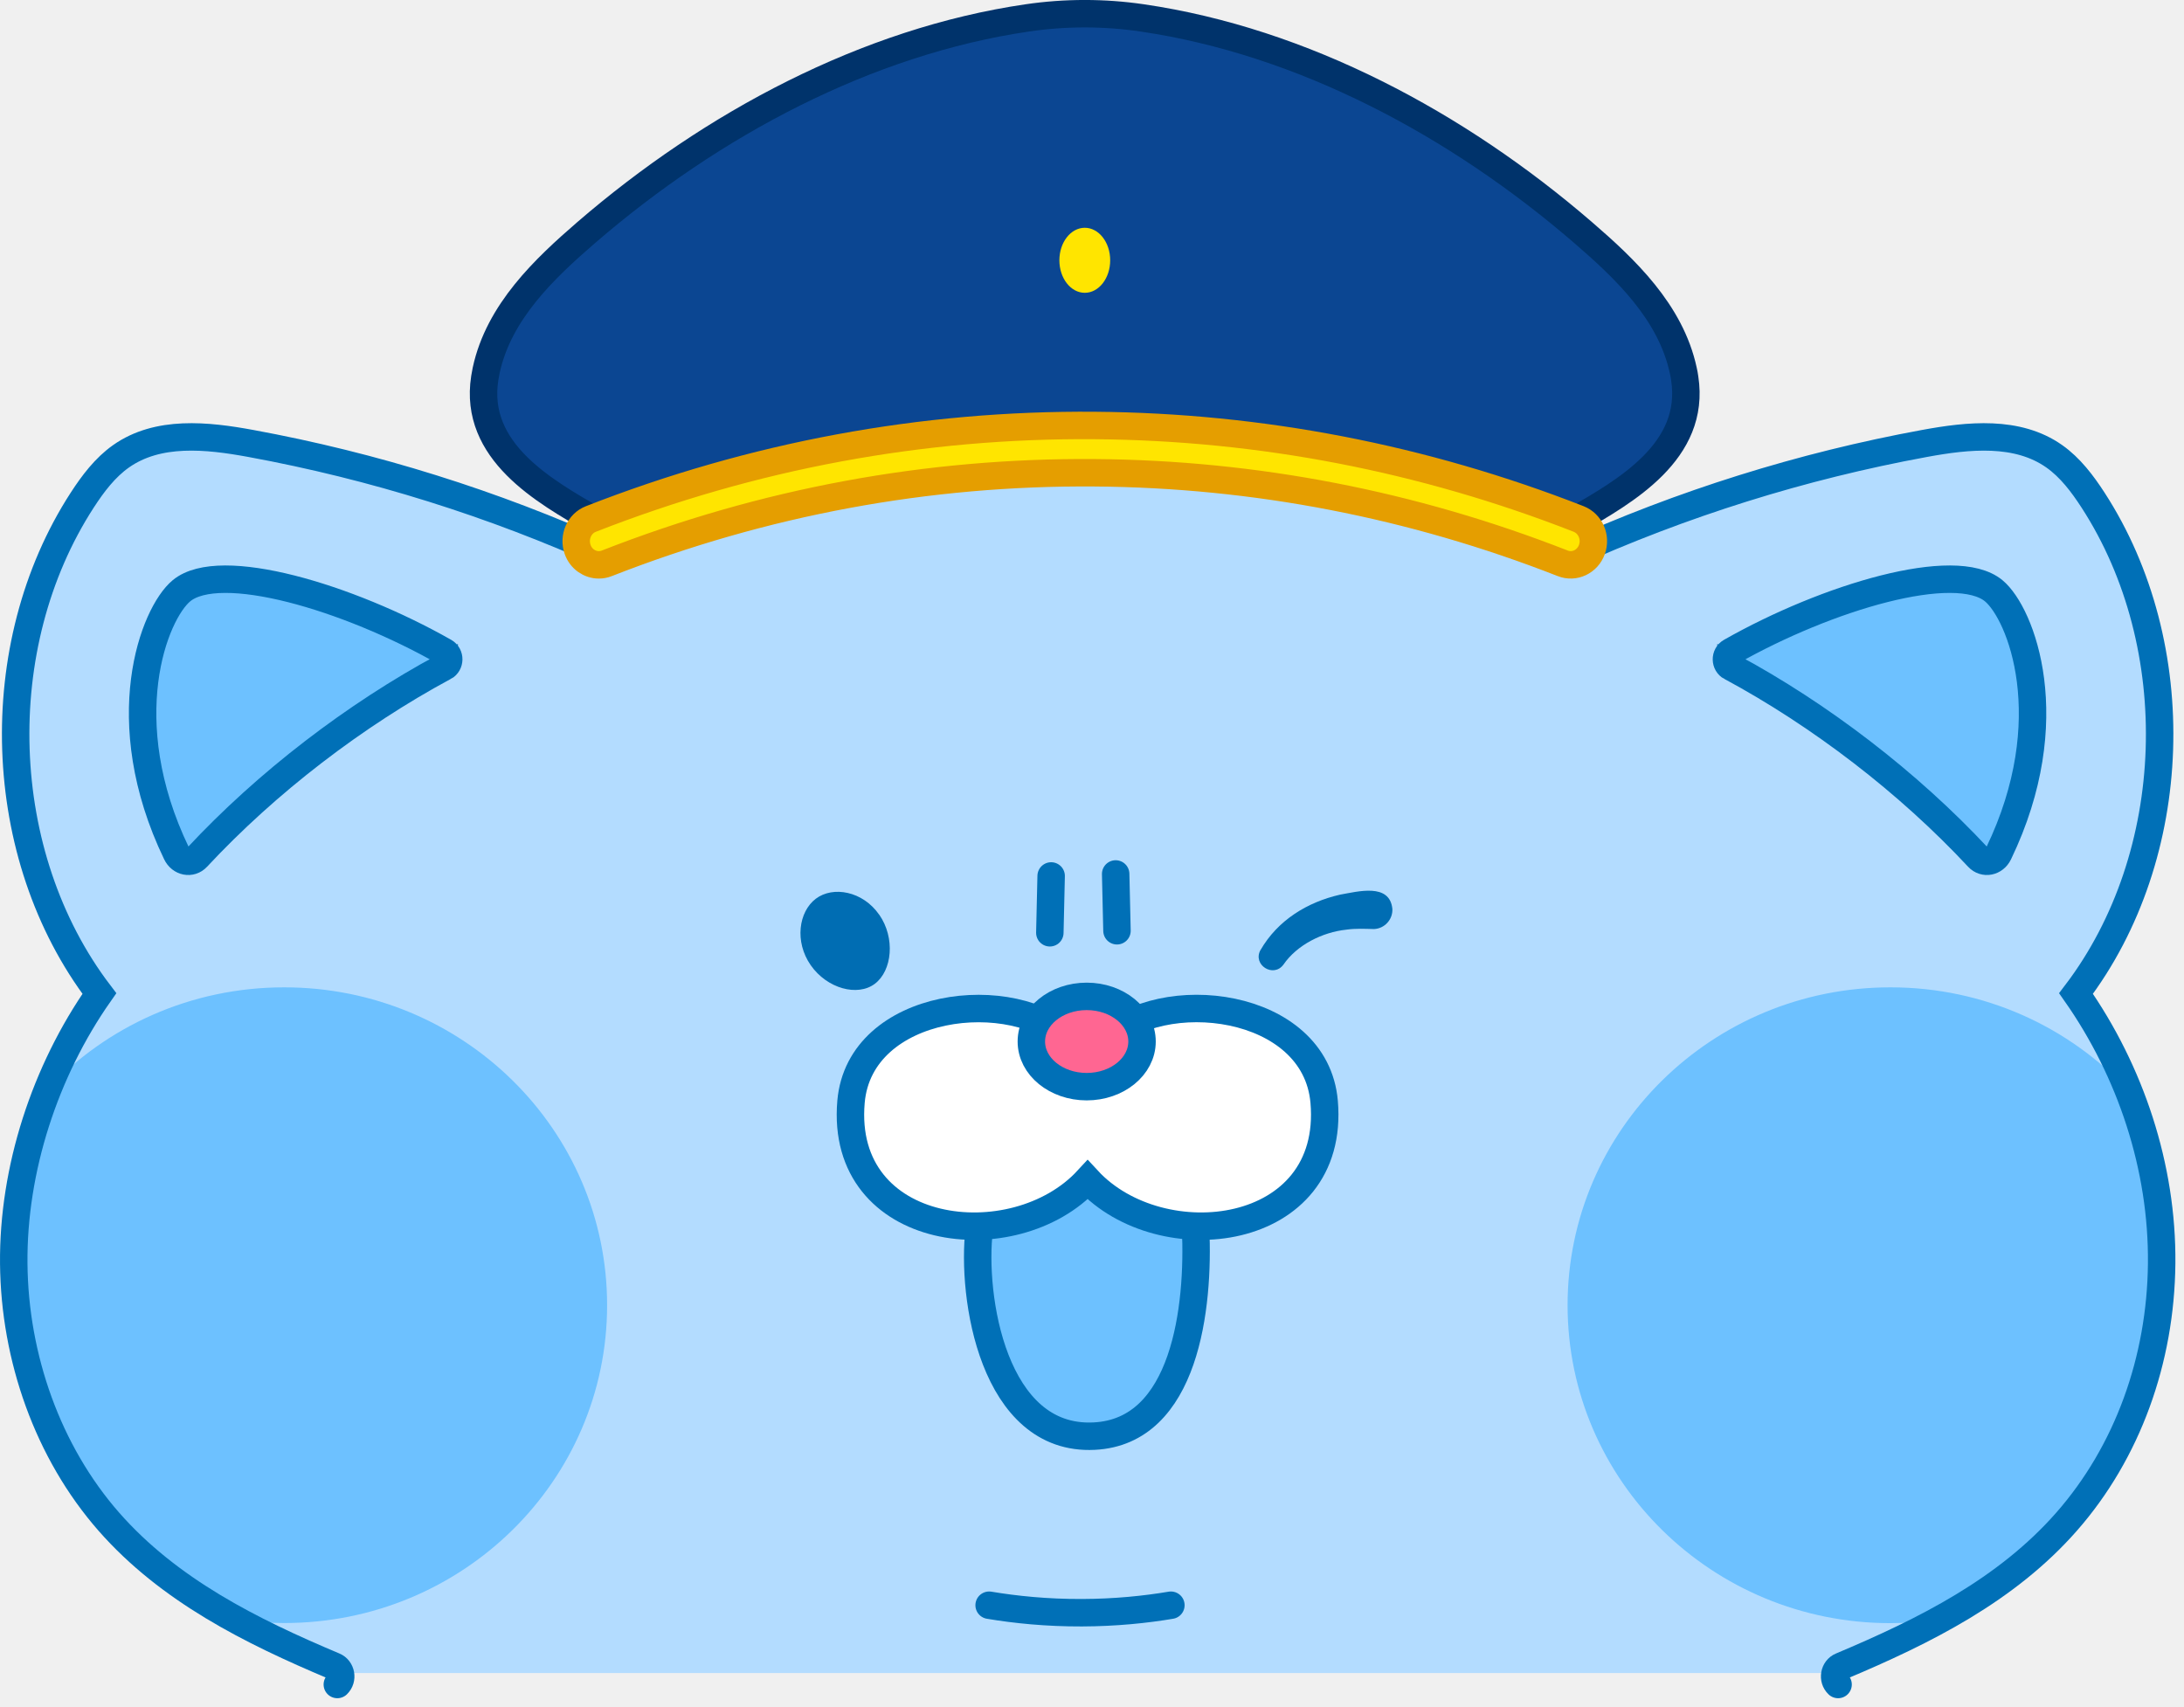
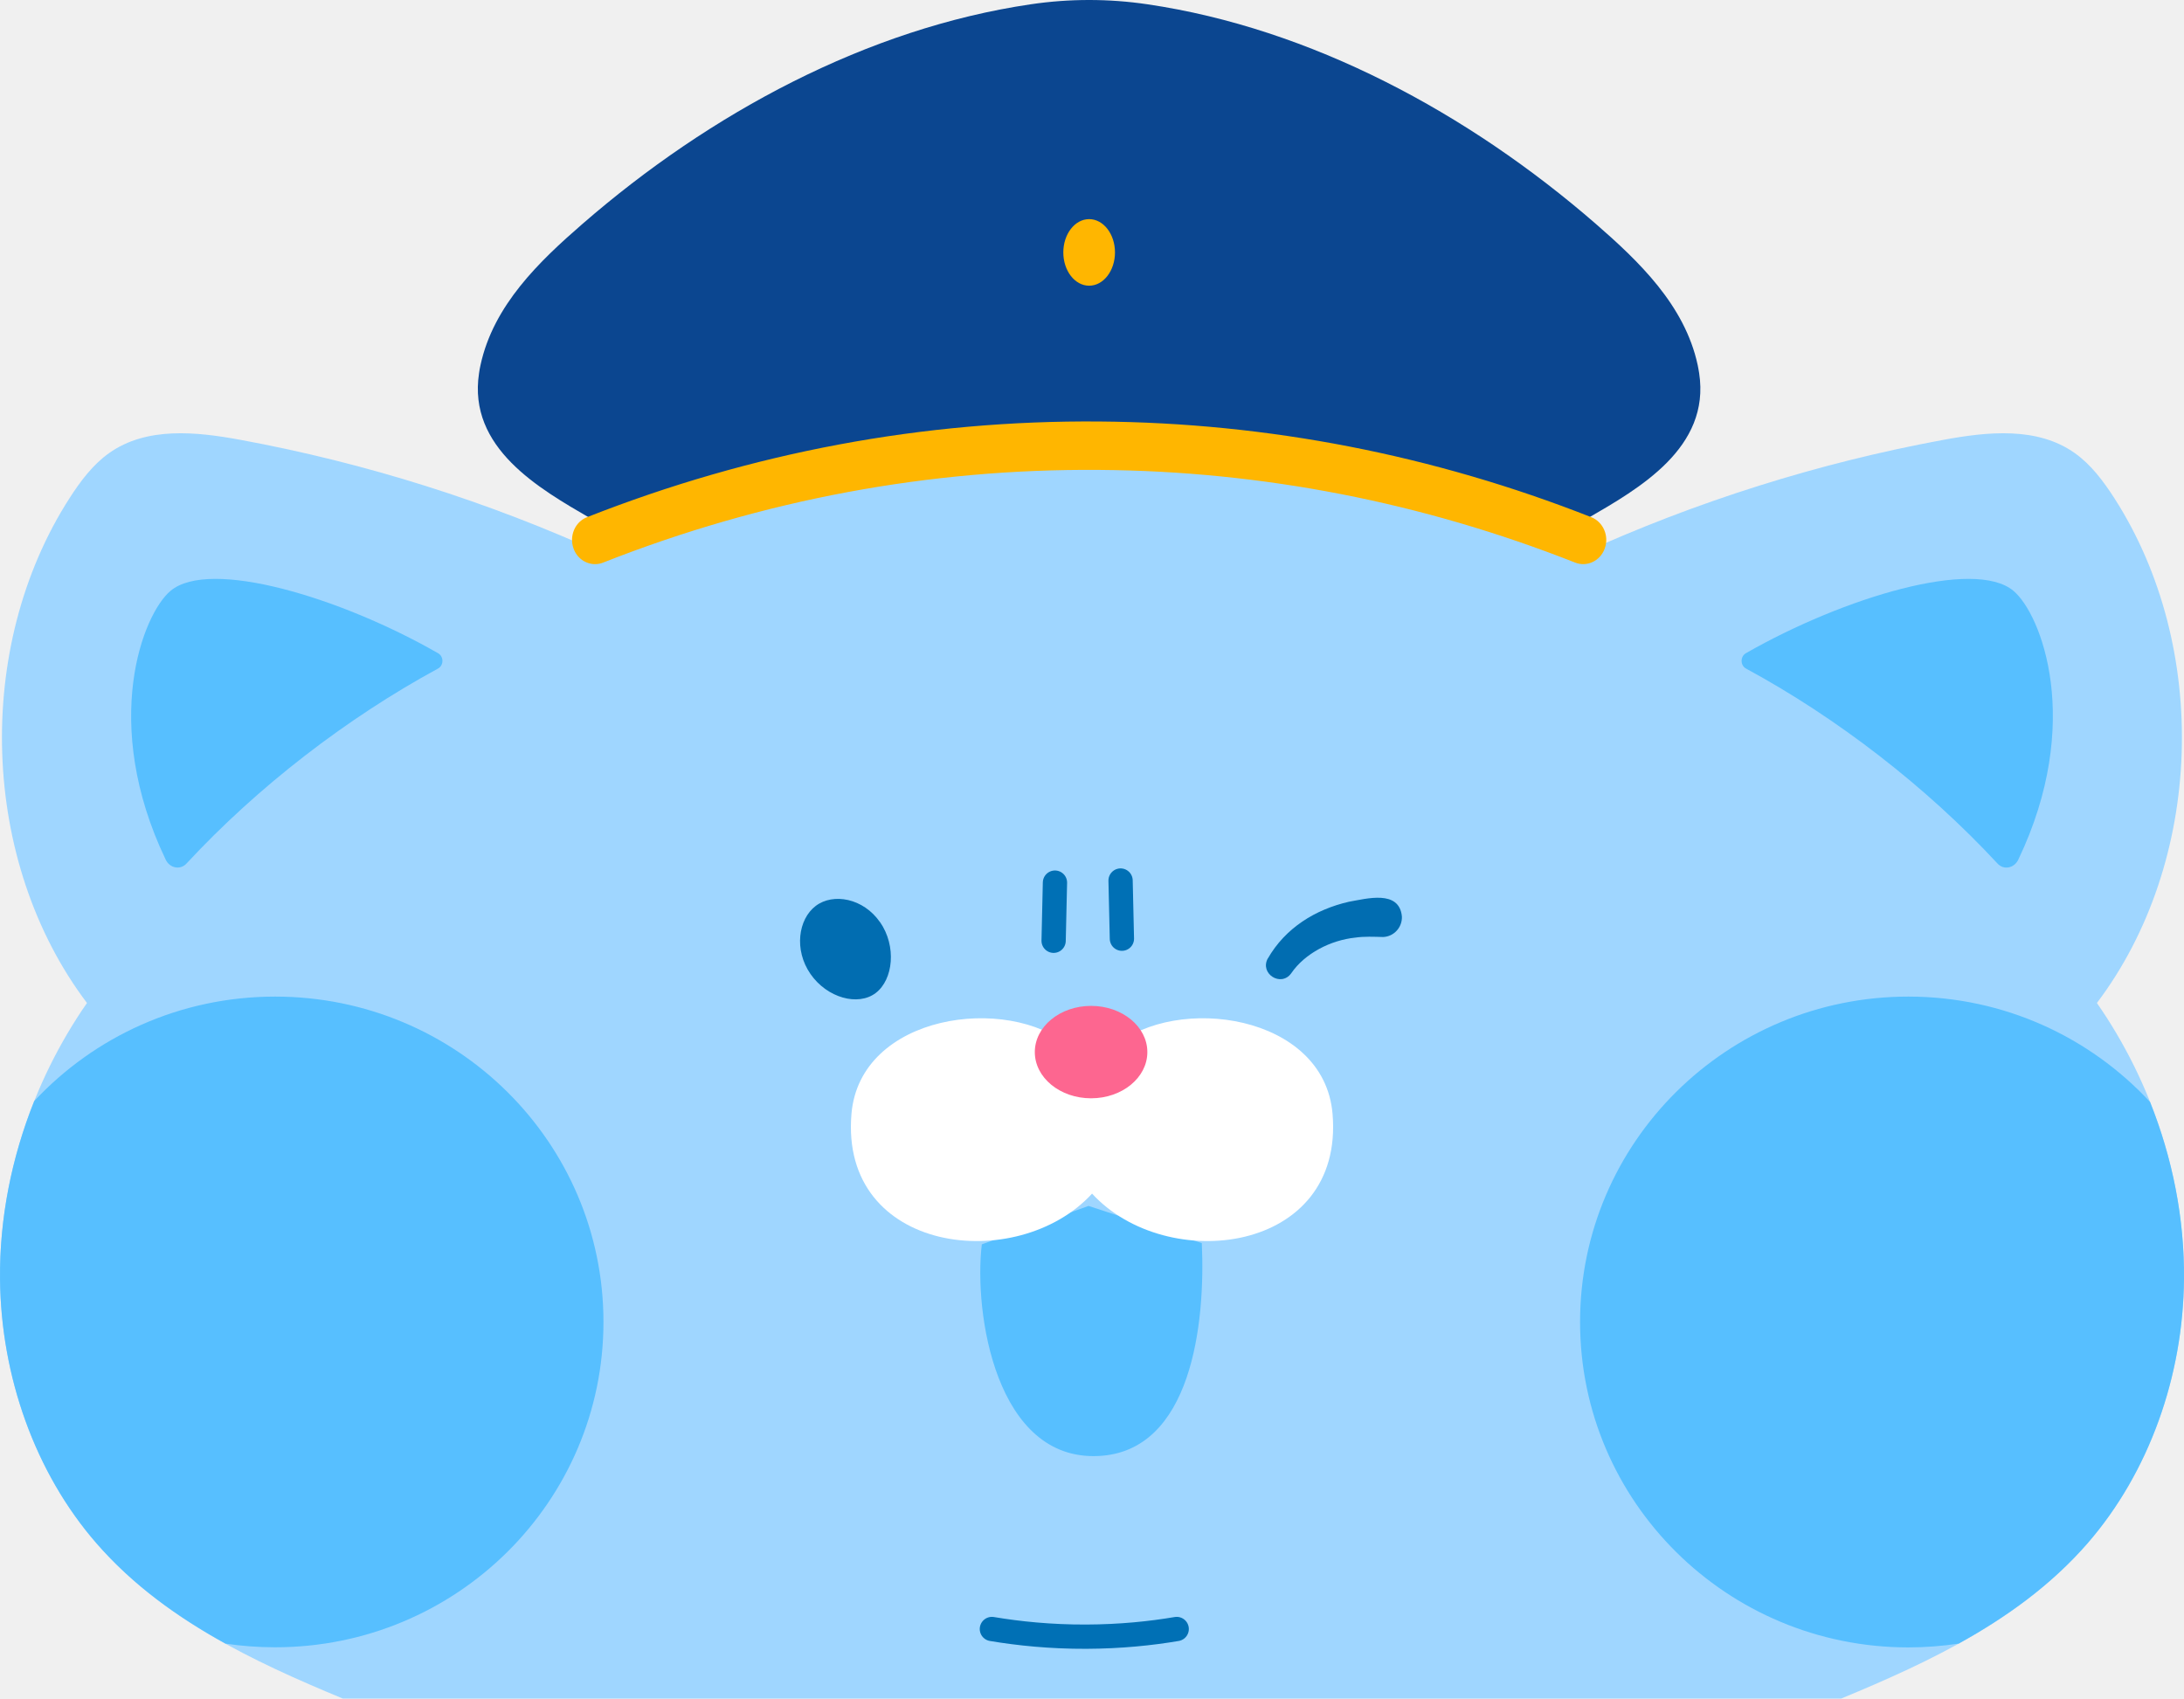
- <svg xmlns="http://www.w3.org/2000/svg" width="183" height="143" viewBox="0 0 183 143" fill="none">
-   <path d="M152.876 140.189C160.321 137.125 167.776 133.632 173.153 127.503C178.26 121.675 181.048 113.77 181.118 105.875C181.198 97.791 178.51 89.767 173.943 83.249C182.747 71.672 183.287 54.126 175.372 41.91C174.472 40.522 173.453 39.175 172.124 38.237C169.026 36.051 164.928 36.48 161.241 37.159C150.977 39.045 140.923 42.189 131.359 46.521C118.797 40.742 106.265 38.127 91.125 38.476C76.694 38.596 63.452 40.742 50.89 46.521C41.326 42.189 31.283 39.045 21.009 37.159C17.321 36.48 13.224 36.051 10.126 38.237C8.797 39.175 7.777 40.522 6.878 41.91C-1.037 54.126 -0.497 71.672 8.307 83.249C3.74 89.767 1.052 97.791 1.132 105.875C1.212 113.77 3.99 121.685 9.097 127.503C14.473 133.632 21.928 137.125 29.374 140.189" fill="#B3DCFF" />
-   <path d="M82.051 103.011C81.371 108.62 83.21 120.767 91.685 120.337C99.32 119.958 100.489 109.538 100.179 102.911L90.845 99.867L82.051 103.011Z" fill="#6DC1FF" />
-   <path d="M82.051 103.01C81.371 108.619 83.21 120.765 91.685 120.336C99.32 119.957 100.489 109.537 100.179 102.91" stroke="#0070B7" stroke-width="2.3" stroke-miterlimit="10" stroke-linecap="round" />
-   <path d="M167.057 49.503C169.356 51.399 172.854 60.322 167.467 71.51C167.137 72.209 166.268 72.398 165.748 71.829C159.882 65.542 152.507 59.892 145.041 55.88C144.542 55.621 144.542 54.882 145.021 54.613C153.106 50.022 163.84 46.838 167.057 49.503Z" fill="#6DC1FF" />
-   <path d="M37.239 54.614C37.728 54.894 37.718 55.622 37.219 55.882C29.753 59.904 22.368 65.553 16.512 71.831C15.992 72.39 15.123 72.21 14.793 71.511C9.406 60.323 12.904 51.4 15.203 49.504C18.421 46.839 29.154 50.013 37.239 54.614Z" fill="#6DC1FF" />
-   <path d="M50.87 109.369C50.87 94.657 38.758 82.731 23.817 82.731C15.962 82.731 8.897 86.024 3.96 91.284C2.101 95.895 1.091 100.875 1.141 105.876C1.221 113.77 4 121.685 9.106 127.504C12.114 130.927 15.772 133.532 19.72 135.698C21.059 135.897 22.428 135.997 23.817 135.997C38.758 135.997 50.87 124.07 50.87 109.359V109.369Z" fill="#6DC1FF" />
-   <path d="M131.35 109.369C131.35 124.08 143.462 136.007 158.403 136.007C159.812 136.007 161.201 135.897 162.55 135.698C166.487 133.532 170.145 130.927 173.153 127.504C178.26 121.675 181.048 113.77 181.118 105.876C181.168 100.895 180.169 95.945 178.32 91.354C173.373 86.054 166.288 82.731 158.403 82.731C143.462 82.731 131.35 94.657 131.35 109.369Z" fill="#6DC1FF" />
-   <path d="M131.97 43.579C136.207 41.143 142.113 37.81 141.164 31.692C141.134 31.472 141.084 31.253 141.044 31.033C139.985 26.122 136.157 22.509 132.649 19.475C122.116 10.383 109.144 3.466 95.702 1.5C92.514 1.031 89.266 1.031 86.079 1.5C72.637 3.466 59.675 10.383 49.132 19.485C45.614 22.52 41.797 26.132 40.737 31.043C40.687 31.262 40.647 31.482 40.617 31.702C39.678 37.82 45.584 41.153 49.811 43.589C58.956 40.135 73.616 35.904 91.965 36.073C109.224 36.233 123.065 40.225 131.97 43.589V43.579Z" fill="#0B4692" />
-   <path d="M145.041 55.88C152.507 59.903 159.892 65.552 165.748 71.839C166.268 72.398 167.127 72.219 167.467 71.51C172.854 60.322 169.346 51.399 167.057 49.503C163.839 46.838 153.106 50.022 145.021 54.613C144.532 54.892 144.542 55.621 145.041 55.89V55.88Z" stroke="#0070B7" stroke-width="2.3" stroke-miterlimit="10" stroke-linecap="round" />
-   <path d="M28.265 141.147C28.744 140.688 28.594 139.859 27.995 139.61C21.019 136.676 14.153 133.242 9.117 127.503C4.01 121.675 1.222 113.77 1.152 105.875C1.082 97.981 3.76 89.767 8.327 83.249C-0.487 71.672 -1.027 54.126 6.888 41.91C7.788 40.522 8.807 39.175 10.136 38.237C13.234 36.051 17.331 36.48 21.019 37.159C31.283 39.045 41.336 42.189 50.9 46.521C63.462 40.742 76.704 38.596 91.135 38.476C106.275 38.127 118.807 40.742 131.37 46.521C140.934 42.189 150.977 39.045 161.251 37.159C164.938 36.48 169.036 36.051 172.134 38.237C173.463 39.175 174.482 40.522 175.382 41.91C183.297 54.126 182.757 71.672 173.953 83.249C178.52 89.767 181.208 97.791 181.128 105.875C181.048 113.96 178.27 121.685 173.163 127.503C168.126 133.242 161.261 136.676 154.285 139.61C153.675 139.859 153.536 140.698 154.015 141.147" stroke="#0070B7" stroke-width="2.3" stroke-miterlimit="10" stroke-linecap="round" />
-   <path d="M92.984 86.803C91.934 87.692 90.335 87.692 89.286 86.803C84.169 82.512 72.017 84.159 71.307 92.323C70.318 103.79 84.989 105.517 91.135 98.86C97.281 105.517 111.942 103.79 110.952 92.323C110.253 84.159 98.091 82.512 92.984 86.803Z" fill="white" />
-   <path d="M37.219 55.88C29.753 59.903 22.368 65.552 16.512 71.839C15.992 72.398 15.133 72.219 14.793 71.51C9.406 60.322 12.914 51.399 15.203 49.503C18.421 46.838 29.154 50.022 37.239 54.613C37.728 54.892 37.718 55.621 37.219 55.89V55.88Z" stroke="#0070B7" stroke-width="2.3" stroke-miterlimit="10" stroke-linecap="round" />
-   <path d="M92.504 87.243C91.734 88.022 90.525 88.022 89.756 87.243C84.959 82.412 72.037 83.9 71.307 92.323C70.318 103.791 84.989 105.518 91.135 98.861C97.281 105.518 111.942 103.791 110.952 92.323C110.223 83.89 97.291 82.412 92.504 87.243Z" stroke="#0070B7" stroke-width="2.3" stroke-miterlimit="10" stroke-linecap="round" />
-   <path d="M93.483 73.231L93.593 77.991" stroke="#0070B7" stroke-width="2.3" stroke-miterlimit="10" stroke-linecap="round" />
-   <path d="M88.077 73.398L87.967 78.159" stroke="#0070B7" stroke-width="2.3" stroke-miterlimit="10" stroke-linecap="round" />
-   <path d="M73.666 76.632C75.036 78.598 74.756 81.333 73.307 82.431C71.858 83.528 69.299 82.84 67.93 80.874C66.561 78.907 66.921 76.392 68.36 75.305C69.799 74.217 72.297 74.666 73.666 76.642V76.632Z" fill="#006DB3" />
-   <path d="M91.055 91.054C93.616 91.054 95.692 89.36 95.692 87.271C95.692 85.182 93.616 83.488 91.055 83.488C88.494 83.488 86.418 85.182 86.418 87.271C86.418 89.36 88.494 91.054 91.055 91.054Z" fill="#FF6692" />
-   <path d="M91.055 91.054C93.616 91.054 95.692 89.36 95.692 87.271C95.692 85.182 93.616 83.488 91.055 83.488C88.494 83.488 86.418 85.182 86.418 87.271C86.418 89.36 88.494 91.054 91.055 91.054Z" stroke="#0070B7" stroke-width="2.3" stroke-miterlimit="10" stroke-linecap="round" />
-   <path d="M98.11 134.504C95.982 134.863 93.473 135.123 90.655 135.133C87.707 135.143 85.088 134.873 82.88 134.504" stroke="#0070B7" stroke-width="2.3" stroke-miterlimit="10" stroke-linecap="round" />
-   <path d="M49.812 43.579C45.574 41.143 39.668 37.81 40.617 31.692C40.657 31.472 40.697 31.253 40.737 31.033C41.797 26.122 45.624 22.509 49.132 19.475C59.675 10.383 72.637 3.466 86.079 1.5C89.267 1.031 92.514 1.031 95.703 1.5C109.144 3.466 122.106 10.383 132.649 19.485C136.167 22.52 139.985 26.132 141.044 31.043C141.094 31.262 141.134 31.482 141.164 31.702C142.103 37.82 136.197 41.153 131.97 43.589C123.065 40.225 109.214 36.233 91.965 36.073C73.626 35.904 58.966 40.135 49.812 43.589V43.579Z" stroke="#00336B" stroke-width="2.3" stroke-miterlimit="10" />
-   <path d="M50.181 47.33C49.412 47.33 48.682 46.841 48.402 46.042C48.032 45.014 48.532 43.866 49.512 43.487C63.073 38.177 77.274 35.533 91.755 35.652C105.636 35.762 119.268 38.397 132.279 43.487C133.259 43.876 133.758 45.014 133.389 46.042C133.019 47.07 131.92 47.589 130.94 47.2C118.348 42.27 105.156 39.714 91.725 39.615C77.724 39.505 63.972 42.06 50.851 47.2C50.631 47.29 50.401 47.33 50.181 47.33Z" fill="#FFE500" />
-   <path d="M50.181 47.33C49.412 47.33 48.682 46.841 48.402 46.042C48.032 45.014 48.532 43.866 49.512 43.487C63.073 38.177 77.274 35.533 91.755 35.652C105.636 35.762 119.268 38.397 132.279 43.487C133.259 43.876 133.758 45.014 133.389 46.042C133.019 47.07 131.92 47.589 130.94 47.2C118.348 42.27 105.156 39.714 91.725 39.615C77.724 39.505 63.972 42.06 50.851 47.2C50.631 47.29 50.401 47.33 50.181 47.33Z" stroke="#E59E00" stroke-width="2.3" stroke-miterlimit="10" />
-   <path d="M90.895 24.535C92.071 24.535 93.024 23.316 93.024 21.811C93.024 20.306 92.071 19.086 90.895 19.086C89.72 19.086 88.767 20.306 88.767 21.811C88.767 23.316 89.72 24.535 90.895 24.535Z" fill="#FFE500" />
-   <path d="M105.616 79.614C107.065 77.099 109.543 75.592 112.292 74.963C113.781 74.704 116.449 73.965 116.669 76.161C116.709 77.049 116.019 77.808 115.13 77.847C114.36 77.828 113.581 77.788 112.821 77.897C110.813 78.107 108.674 79.175 107.545 80.822C106.705 81.969 104.936 80.852 105.616 79.604V79.614Z" fill="#006DB3" />
+ <svg xmlns="http://www.w3.org/2000/svg" width="180" height="140" viewBox="0 0 180 140" fill="none">
+   <path d="M151.753 140.001C159.199 136.916 166.655 133.399 172.032 127.229C177.139 121.36 179.928 113.401 179.998 105.452C180.078 97.313 177.389 89.233 172.822 82.671C181.627 71.014 182.167 53.348 174.251 41.047C173.351 39.651 172.332 38.294 171.003 37.349C167.904 35.149 163.806 35.581 160.118 36.264C149.854 38.163 139.799 41.329 130.234 45.69C117.67 39.872 105.137 37.239 89.995 37.591C75.562 37.711 62.319 39.872 49.756 45.69C40.191 41.329 30.146 38.163 19.871 36.264C16.183 35.581 12.085 35.149 8.987 37.349C7.658 38.294 6.638 39.651 5.739 41.047C-2.177 53.348 -1.637 71.014 7.168 82.671C2.61 89.233 -0.078 97.313 0.002 105.452C0.082 113.401 2.86 121.37 7.968 127.229C13.345 133.399 20.801 136.916 28.247 140.001" fill="#9FD6FF" />
+   <path d="M80.92 102.564C80.24 108.212 82.079 120.441 90.555 120.009C98.191 119.627 99.36 109.136 99.05 102.463L89.715 99.398L80.92 102.564Z" fill="#57BFFF" />
+   <path d="M165.935 48.693C168.234 50.602 171.732 59.586 166.345 70.851C166.015 71.555 165.145 71.746 164.626 71.173C158.759 64.842 151.383 59.154 143.916 55.114C143.417 54.853 143.417 54.109 143.896 53.838C151.982 49.215 162.717 46.01 165.935 48.693Z" fill="#57BFFF" />
+   <path d="M36.103 53.84C36.593 54.121 36.583 54.855 36.083 55.116C28.617 59.166 21.23 64.853 15.374 71.174C14.854 71.737 13.984 71.556 13.655 70.853C8.267 59.588 11.765 50.604 14.064 48.694C17.283 46.011 28.017 49.207 36.103 53.84Z" fill="#57BFFF" />
+   <path d="M49.736 108.966C49.736 94.153 37.622 82.144 22.68 82.144C14.824 82.144 7.758 85.461 2.82 90.757C0.961 95.399 -0.048 100.414 0.002 105.448C0.082 113.397 2.86 121.366 7.968 127.225C10.976 130.672 14.634 133.295 18.582 135.475C19.921 135.676 21.291 135.777 22.68 135.777C37.622 135.777 49.736 123.768 49.736 108.956V108.966Z" fill="#57BFFF" />
+   <path d="M130.225 108.966C130.225 123.778 142.338 135.787 157.281 135.787C158.69 135.787 160.079 135.676 161.428 135.475C165.366 133.295 169.024 130.672 172.033 127.225C177.14 121.356 179.929 113.397 179.999 105.448C180.049 100.434 179.049 95.45 177.2 90.827C172.253 85.491 165.166 82.144 157.281 82.144C142.338 82.144 130.225 94.153 130.225 108.966Z" fill="#57BFFF" />
+   <path d="M130.844 42.721C135.082 40.269 140.989 36.913 140.039 30.753C140.009 30.532 139.959 30.311 139.919 30.09C138.86 25.145 135.032 21.508 131.524 18.453C120.989 9.298 108.016 2.334 94.573 0.354C91.384 -0.118 88.136 -0.118 84.948 0.354C71.505 2.334 58.541 9.298 47.997 18.463C44.479 21.518 40.661 25.155 39.601 30.1C39.551 30.321 39.511 30.542 39.481 30.763C38.542 36.923 44.449 40.279 48.677 42.731C57.822 39.254 72.484 34.993 90.835 35.164C108.096 35.325 121.939 39.345 130.844 42.731V42.721Z" fill="#0B4690" />
+   <path d="M91.854 86.245C90.805 87.139 89.206 87.139 88.156 86.245C83.039 81.924 70.885 83.582 70.176 91.802C69.186 103.349 83.859 105.087 90.005 98.384C96.152 105.087 110.814 103.349 109.825 91.802C109.125 83.582 96.962 81.924 91.854 86.245Z" fill="white" />
+   <path d="M92.355 72.578L92.465 77.372" stroke="#0070B5" stroke-width="2" stroke-miterlimit="10" stroke-linecap="round" />
+   <path d="M86.947 72.75L86.837 77.543" stroke="#0070B5" stroke-width="2" stroke-miterlimit="10" stroke-linecap="round" />
+   <path d="M72.534 76.008C73.904 77.988 73.624 80.741 72.175 81.847C70.725 82.952 68.167 82.259 66.797 80.279C65.428 78.299 65.788 75.767 67.227 74.672C68.666 73.576 71.165 74.029 72.534 76.018V76.008Z" fill="#016DB1" />
+   <path d="M89.925 90.527C92.486 90.527 94.562 88.822 94.562 86.719C94.562 84.615 92.486 82.91 89.925 82.91C87.363 82.91 85.287 84.615 85.287 86.719C85.287 88.822 87.363 90.527 89.925 90.527Z" fill="#FD6690" />
+   <path d="M96.981 134.27C94.852 134.631 92.344 134.893 89.525 134.903C86.576 134.913 83.958 134.641 81.749 134.27" stroke="#0070B5" stroke-width="2" stroke-miterlimit="10" stroke-linecap="round" />
+   <path d="M49.047 46.5C48.277 46.5 47.547 46.007 47.267 45.203C46.898 44.168 47.397 43.013 48.377 42.631C61.94 37.285 76.142 34.622 90.625 34.742C104.508 34.853 118.141 37.506 131.154 42.631C132.133 43.023 132.633 44.168 132.263 45.203C131.893 46.238 130.794 46.761 129.814 46.369C117.221 41.405 104.028 38.832 90.595 38.732C76.592 38.621 62.839 41.194 49.716 46.369C49.496 46.459 49.267 46.5 49.047 46.5Z" fill="#FFB600" />
+   <path d="M89.765 23.549C90.94 23.549 91.894 22.321 91.894 20.806C91.894 19.291 90.94 18.062 89.765 18.062C88.589 18.062 87.636 19.291 87.636 20.806C87.636 22.321 88.589 23.549 89.765 23.549Z" fill="#FFB600" />
+   <path d="M104.487 79.012C105.936 76.479 108.415 74.962 111.164 74.329C112.653 74.067 115.321 73.324 115.541 75.535C115.581 76.429 114.892 77.193 114.002 77.233C113.233 77.213 112.453 77.173 111.693 77.283C109.684 77.494 107.545 78.569 106.416 80.228C105.577 81.383 103.807 80.258 104.487 79.001V79.012Z" fill="#016DB1" />
</svg>
